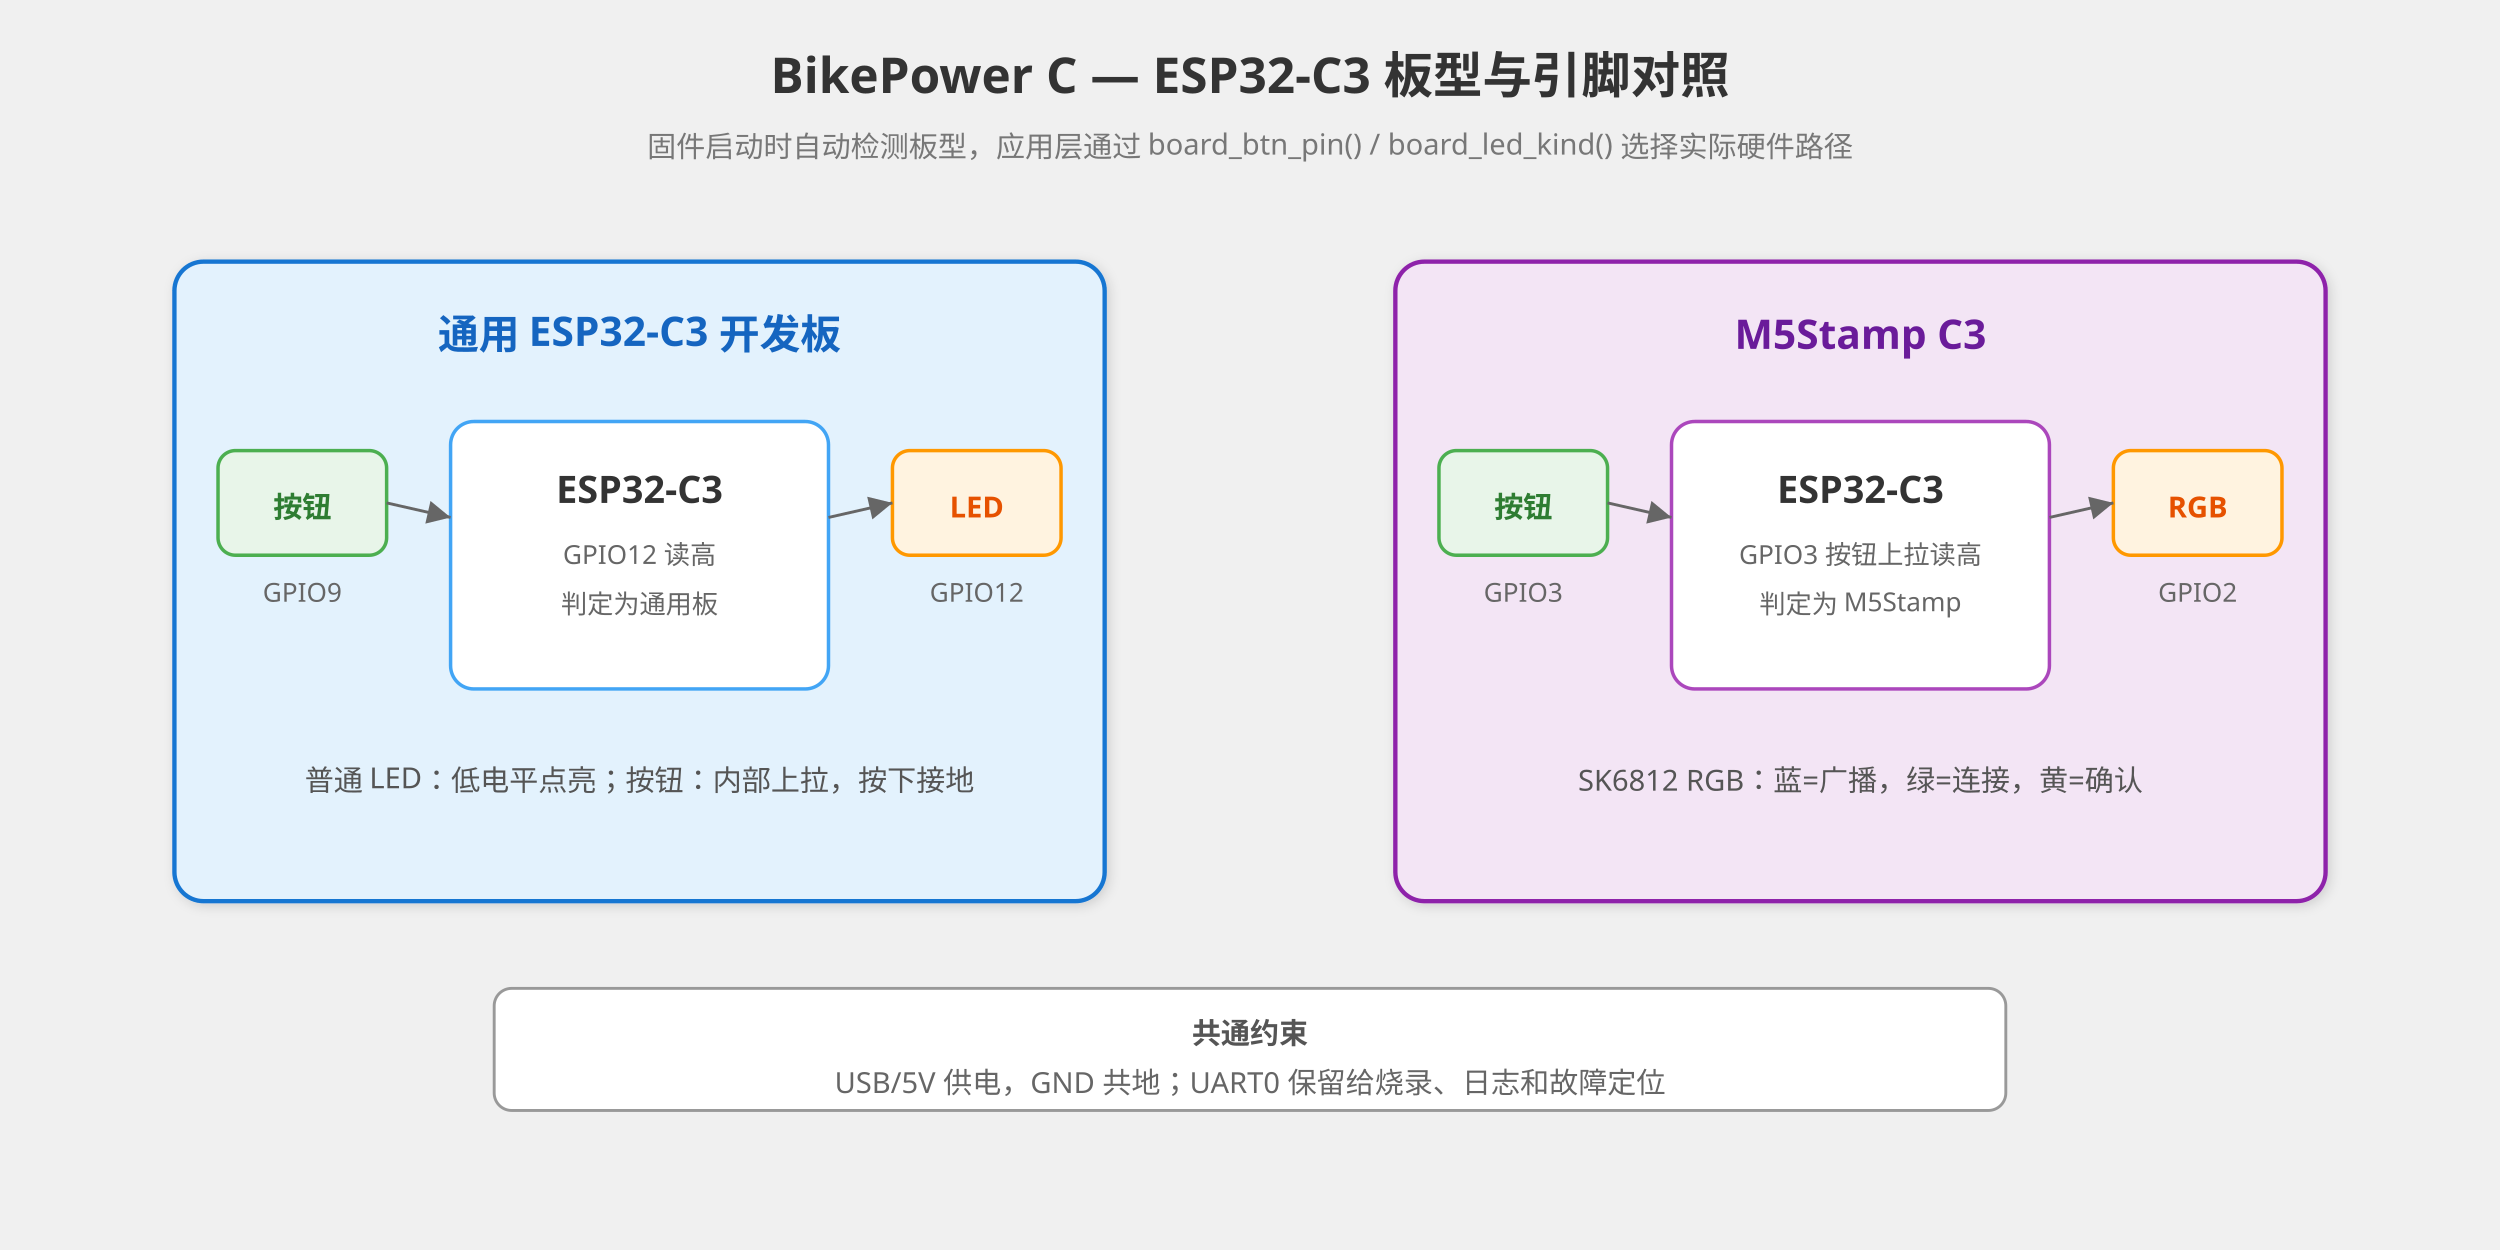
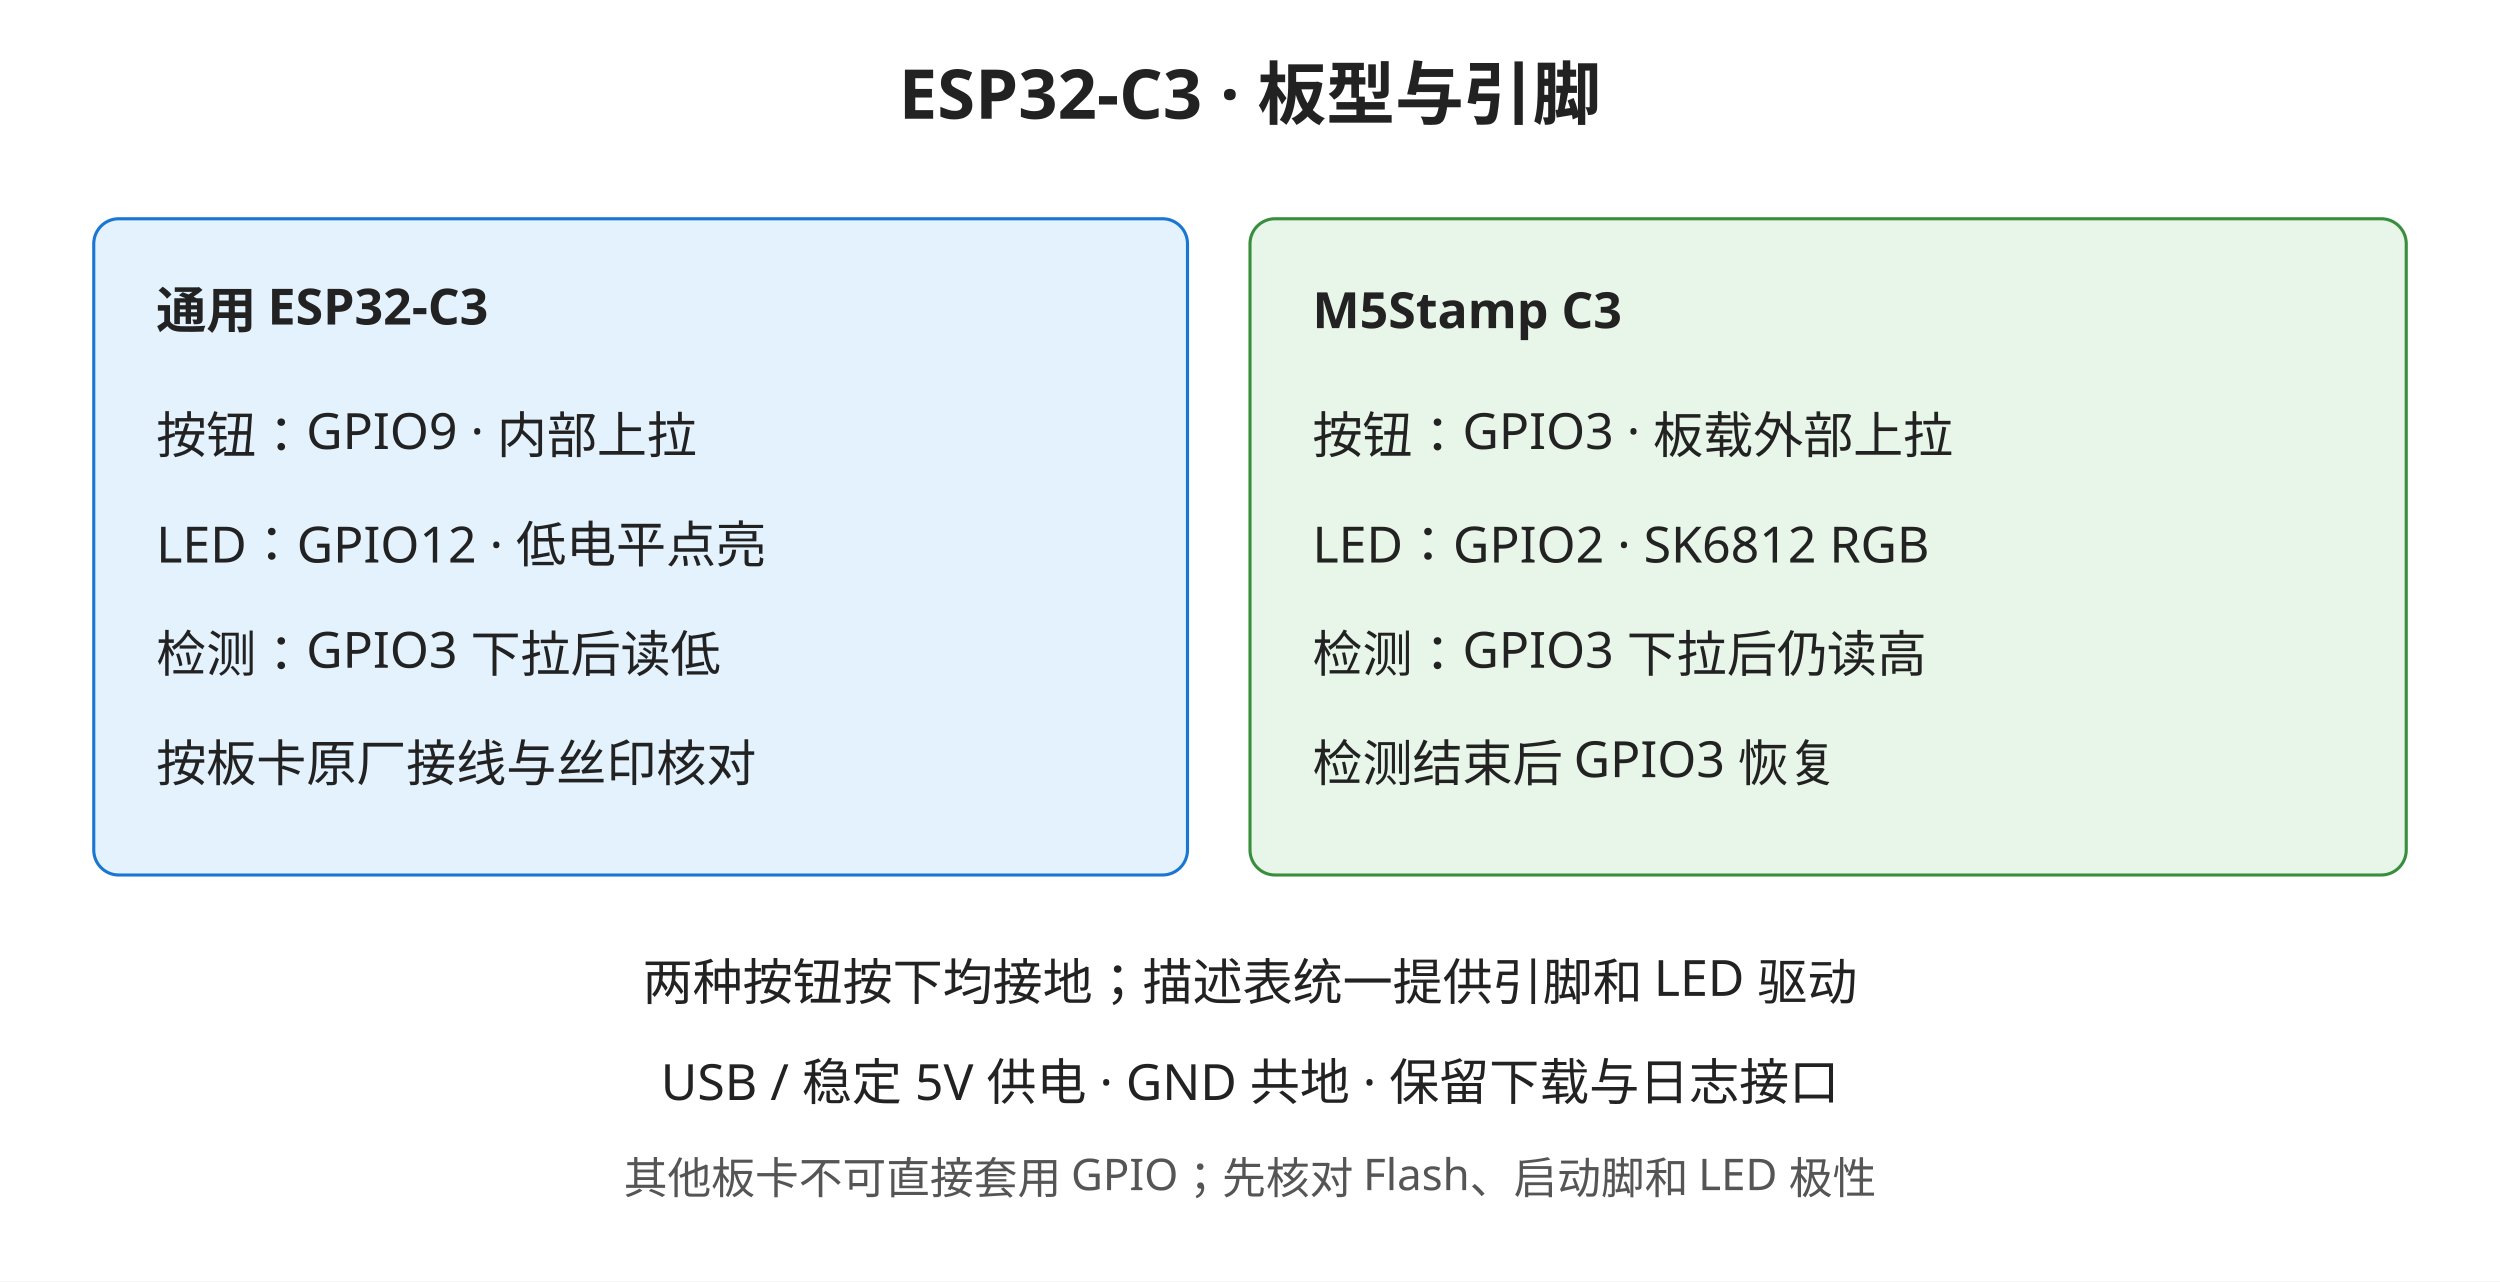
- <svg xmlns="http://www.w3.org/2000/svg" viewBox="0 0 860 430" font-family="'PingFang SC','Microsoft YaHei',sans-serif">
-   <defs>
-     <marker id="arrow" viewBox="0 0 10 10" refX="10" refY="5" markerWidth="8" markerHeight="8" orient="auto">
-       <path d="M0,0 L10,5 L0,10 Z" fill="#666" />
-     </marker>
-     <filter id="shadow">
-       <feDropShadow dx="1" dy="1" stdDeviation="2" flood-opacity="0.14" />
-     </filter>
-   </defs>
-   <text x="430" y="32" text-anchor="middle" font-size="17" font-weight="bold" fill="#333">BikePower C — ESP32-C3 板型与引脚对照</text>
-   <text x="430" y="54" text-anchor="middle" font-size="10" fill="#777">固件启动时自动检测板型，应用层通过 board_btn_pin() / board_led_kind() 选择实际硬件路径</text>
-   <rect x="60" y="90" width="320" height="220" rx="10" fill="#e3f2fd" stroke="#1976d2" stroke-width="1.5" filter="url(#shadow)" />
-   <text x="220" y="120" text-anchor="middle" font-size="14" font-weight="bold" fill="#1565c0">通用 ESP32-C3 开发板</text>
-   <rect x="155" y="145" width="130" height="92" rx="8" fill="#fff" stroke="#42a5f5" stroke-width="1.2" />
-   <text x="220" y="173" text-anchor="middle" font-size="13" font-weight="bold" fill="#333">ESP32-C3</text>
-   <text x="220" y="194" text-anchor="middle" font-size="9" fill="#666">GPIO12 读高</text>
-   <text x="220" y="211" text-anchor="middle" font-size="9" fill="#666">判定为通用板</text>
-   <rect x="75" y="155" width="58" height="36" rx="6" fill="#e8f5e9" stroke="#4caf50" stroke-width="1.2" />
-   <text x="104" y="178" text-anchor="middle" font-size="10" font-weight="bold" fill="#2e7d32">按钮</text>
-   <text x="104" y="207" text-anchor="middle" font-size="9" fill="#666">GPIO9</text>
-   <line x1="133" y1="173" x2="155" y2="178" stroke="#666" stroke-width="1" marker-end="url(#arrow)" />
-   <rect x="307" y="155" width="58" height="36" rx="6" fill="#fff3e0" stroke="#ff9800" stroke-width="1.2" />
-   <text x="336" y="178" text-anchor="middle" font-size="10" font-weight="bold" fill="#e65100">LED</text>
-   <text x="336" y="207" text-anchor="middle" font-size="9" fill="#666">GPIO12</text>
-   <line x1="285" y1="178" x2="307" y2="173" stroke="#666" stroke-width="1" marker-end="url(#arrow)" />
-   <text x="220" y="272" text-anchor="middle" font-size="10" fill="#555">普通 LED：低电平点亮；按钮：内部上拉，按下接地</text>
-   <rect x="480" y="90" width="320" height="220" rx="10" fill="#f3e5f5" stroke="#8e24aa" stroke-width="1.5" filter="url(#shadow)" />
-   <text x="640" y="120" text-anchor="middle" font-size="14" font-weight="bold" fill="#6a1b9a">M5Stamp C3</text>
-   <rect x="575" y="145" width="130" height="92" rx="8" fill="#fff" stroke="#ab47bc" stroke-width="1.2" />
-   <text x="640" y="173" text-anchor="middle" font-size="13" font-weight="bold" fill="#333">ESP32-C3</text>
-   <text x="640" y="194" text-anchor="middle" font-size="9" fill="#666">GPIO3 按钮上拉读高</text>
-   <text x="640" y="211" text-anchor="middle" font-size="9" fill="#666">判定为 M5Stamp</text>
-   <rect x="495" y="155" width="58" height="36" rx="6" fill="#e8f5e9" stroke="#4caf50" stroke-width="1.2" />
-   <text x="524" y="178" text-anchor="middle" font-size="10" font-weight="bold" fill="#2e7d32">按钮</text>
-   <text x="524" y="207" text-anchor="middle" font-size="9" fill="#666">GPIO3</text>
-   <line x1="553" y1="173" x2="575" y2="178" stroke="#666" stroke-width="1" marker-end="url(#arrow)" />
-   <rect x="727" y="155" width="58" height="36" rx="6" fill="#fff3e0" stroke="#ff9800" stroke-width="1.2" />
-   <text x="756" y="178" text-anchor="middle" font-size="10" font-weight="bold" fill="#e65100">RGB</text>
-   <text x="756" y="207" text-anchor="middle" font-size="9" fill="#666">GPIO2</text>
-   <line x1="705" y1="178" x2="727" y2="173" stroke="#666" stroke-width="1" marker-end="url(#arrow)" />
-   <text x="640" y="272" text-anchor="middle" font-size="10" fill="#555">SK6812 RGB：蓝=广播，绿=连接，黄=确认</text>
-   <rect x="170" y="340" width="520" height="42" rx="6" fill="#fff" stroke="#999" stroke-width="1" />
-   <text x="430" y="359" text-anchor="middle" font-size="10" font-weight="bold" fill="#555">共通约束</text>
-   <text x="430" y="376" text-anchor="middle" font-size="10" fill="#666">USB/5V 供电，GND 共地；UART0 保留给烧录、日志和故障定位</text>
+ <svg xmlns="http://www.w3.org/2000/svg" viewBox="0 0 800 410" font-family="'PingFang SC','Microsoft YaHei',sans-serif">
+   <rect width="800" height="410" fill="#fff" />
+   <text x="400" y="38" text-anchor="middle" font-size="22" font-weight="bold" fill="#222">ESP32-C3 · 板型与引脚</text>
+   <g font-size="16" fill="#222">
+     <rect x="30" y="70" width="350" height="210" rx="8" fill="#e3f2fd" stroke="#1976d2" />
+     <text x="50" y="105" font-weight="bold">通用 ESP32-C3</text>
+     <text x="50" y="145">按钮：GPIO9 · 内部上拉</text>
+     <text x="50" y="180">LED：GPIO12 · 低电平点亮</text>
+     <text x="50" y="215">检测：GPIO3 下拉后读低</text>
+     <text x="50" y="250">按板卡原厂接线与丝印核对</text>
+     <rect x="400" y="70" width="370" height="210" rx="8" fill="#e8f5e9" stroke="#388e3c" />
+     <text x="420" y="105" font-weight="bold">M5Stamp C3</text>
+     <text x="420" y="145">按钮：GPIO3 · 板载外部上拉</text>
+     <text x="420" y="180">LED：GPIO2 · SK6812 RGB</text>
+     <text x="420" y="215">检测：GPIO3 下拉后仍读高</text>
+     <text x="420" y="250">检测结束后 GPIO3 恢复</text>
+     <text x="400" y="320" text-anchor="middle">两种按钮按下均接地；描述表统一提供引脚和 LED 驱动</text>
+     <text x="400" y="352" text-anchor="middle">USB / 稳定 5V 供电 · GND 共地 · 保留下载与日志接口</text>
+     <text x="400" y="382" text-anchor="middle" font-size="14" fill="#555">其他板卡不可直接套用 GPIO；先核对 Flash、启动脚和 LED 极性</text>
+   </g>
</svg>
